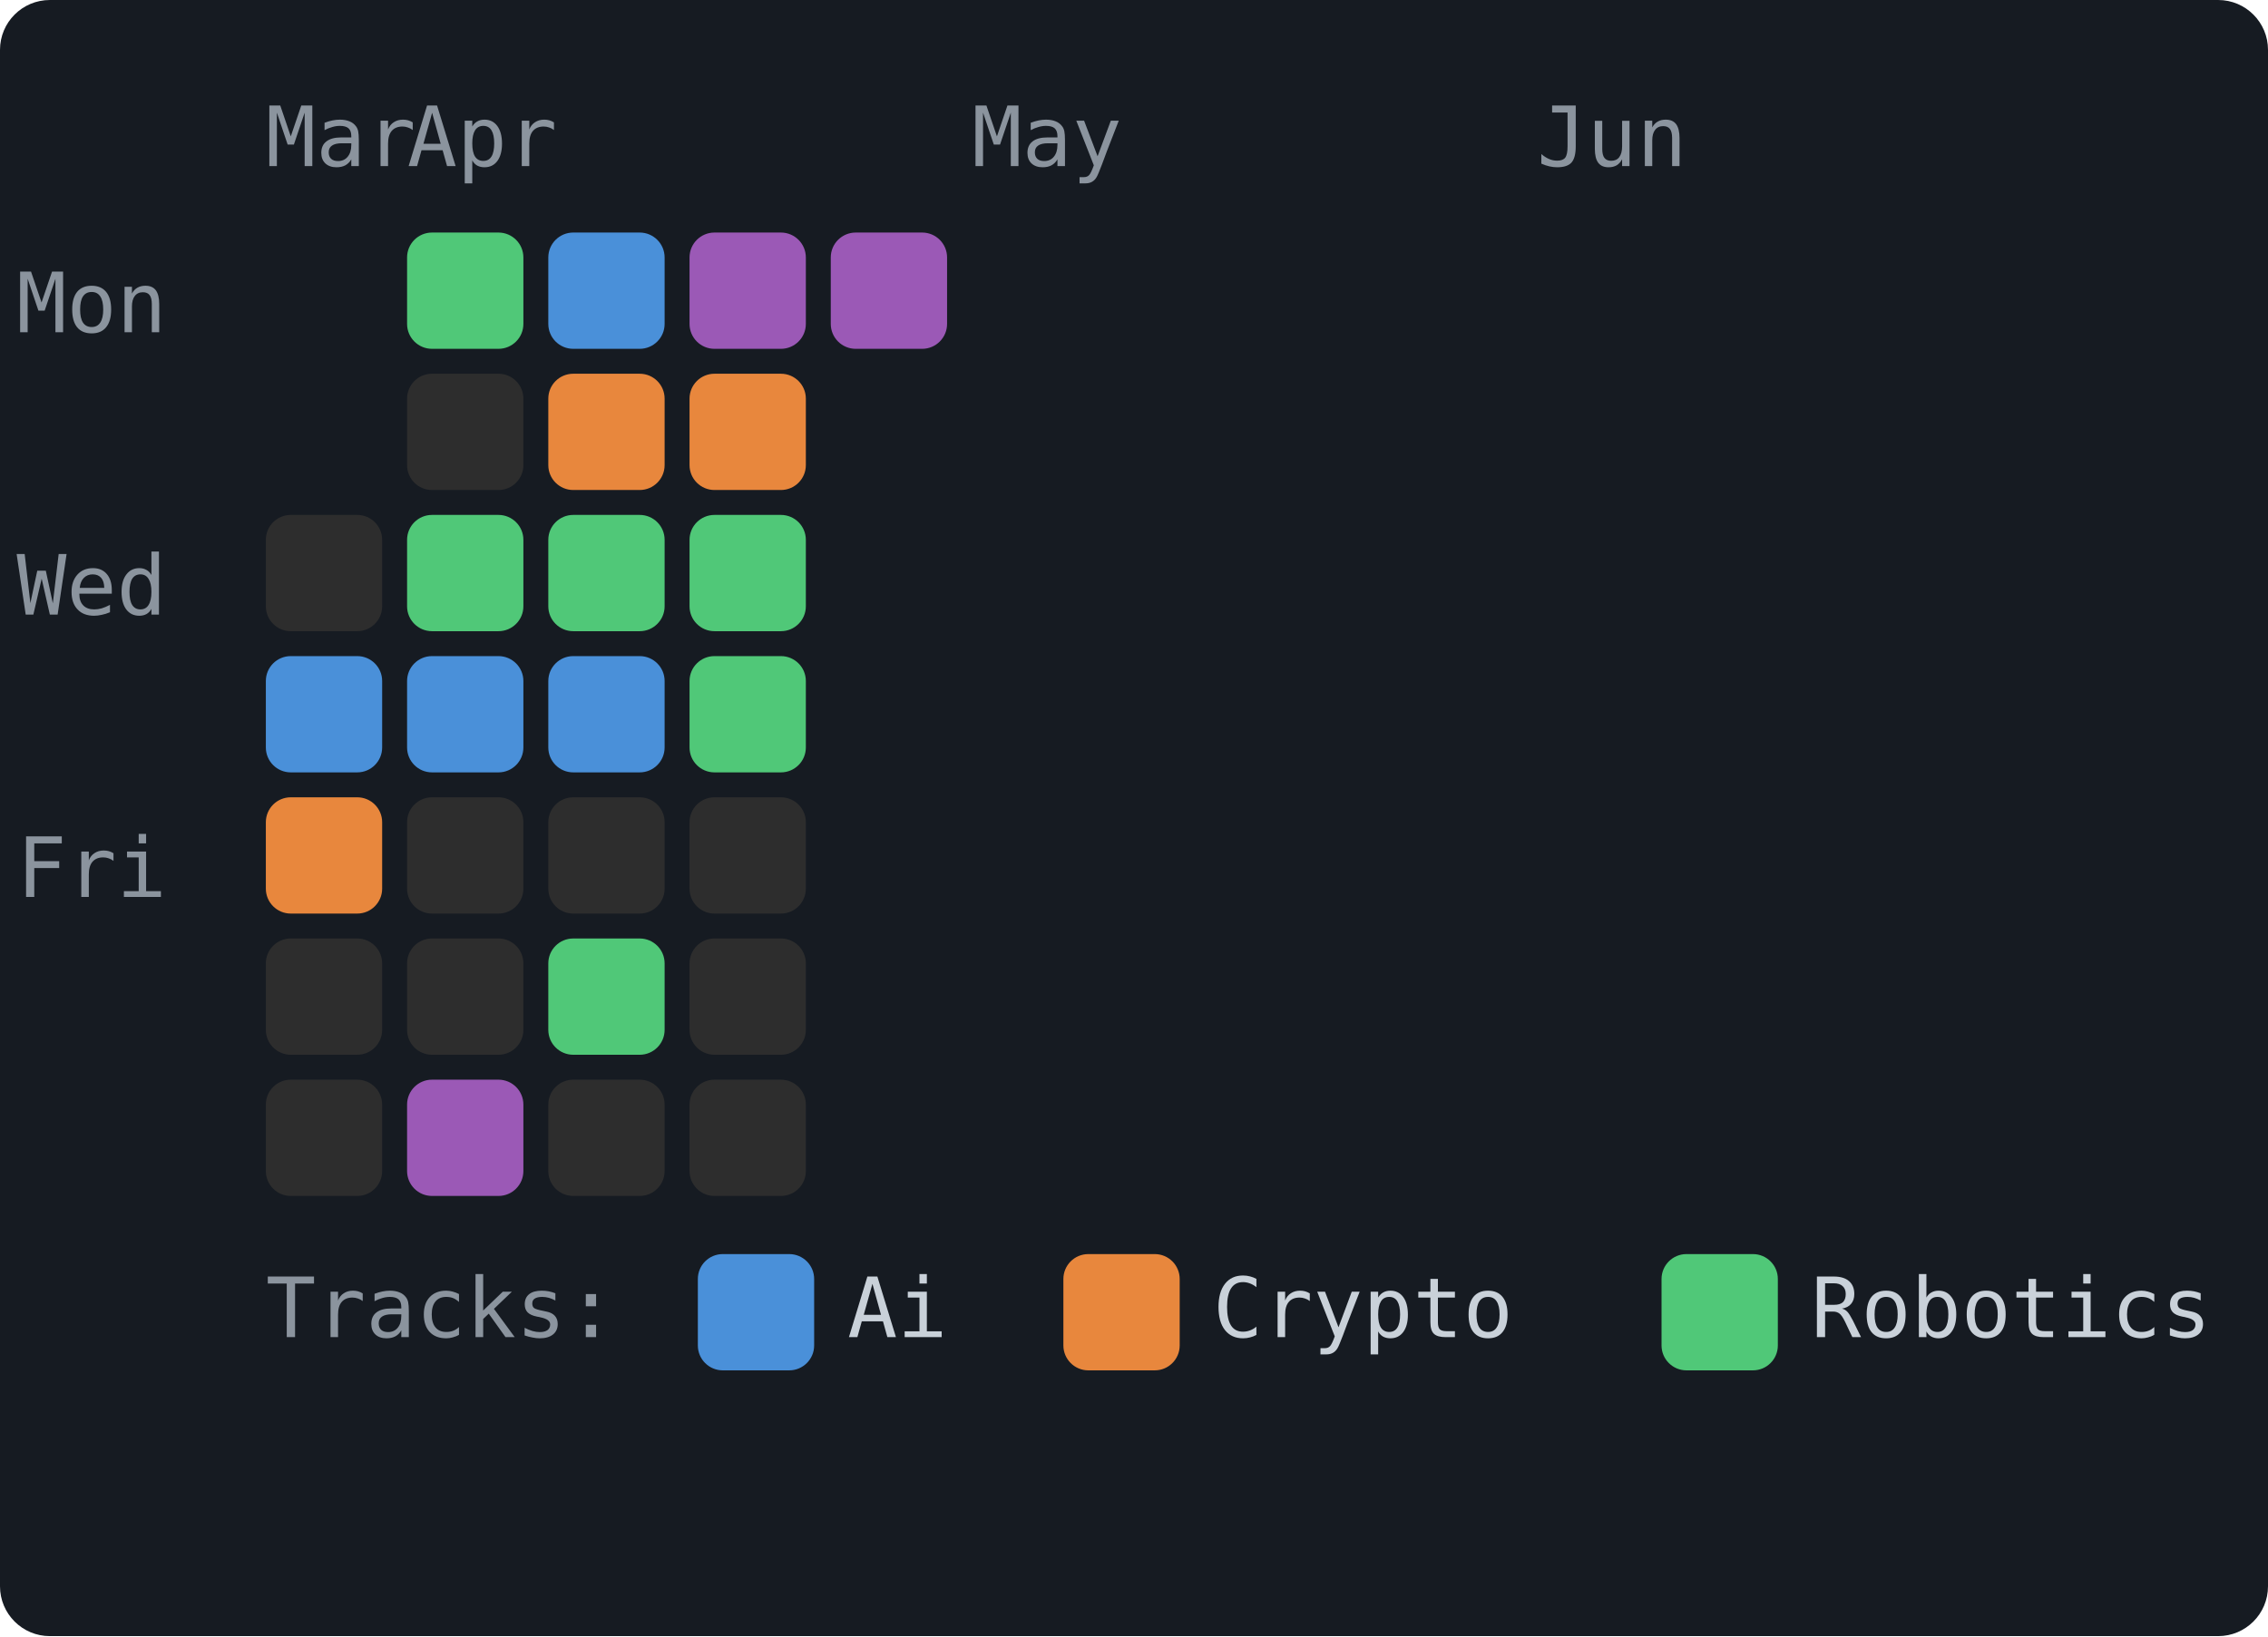
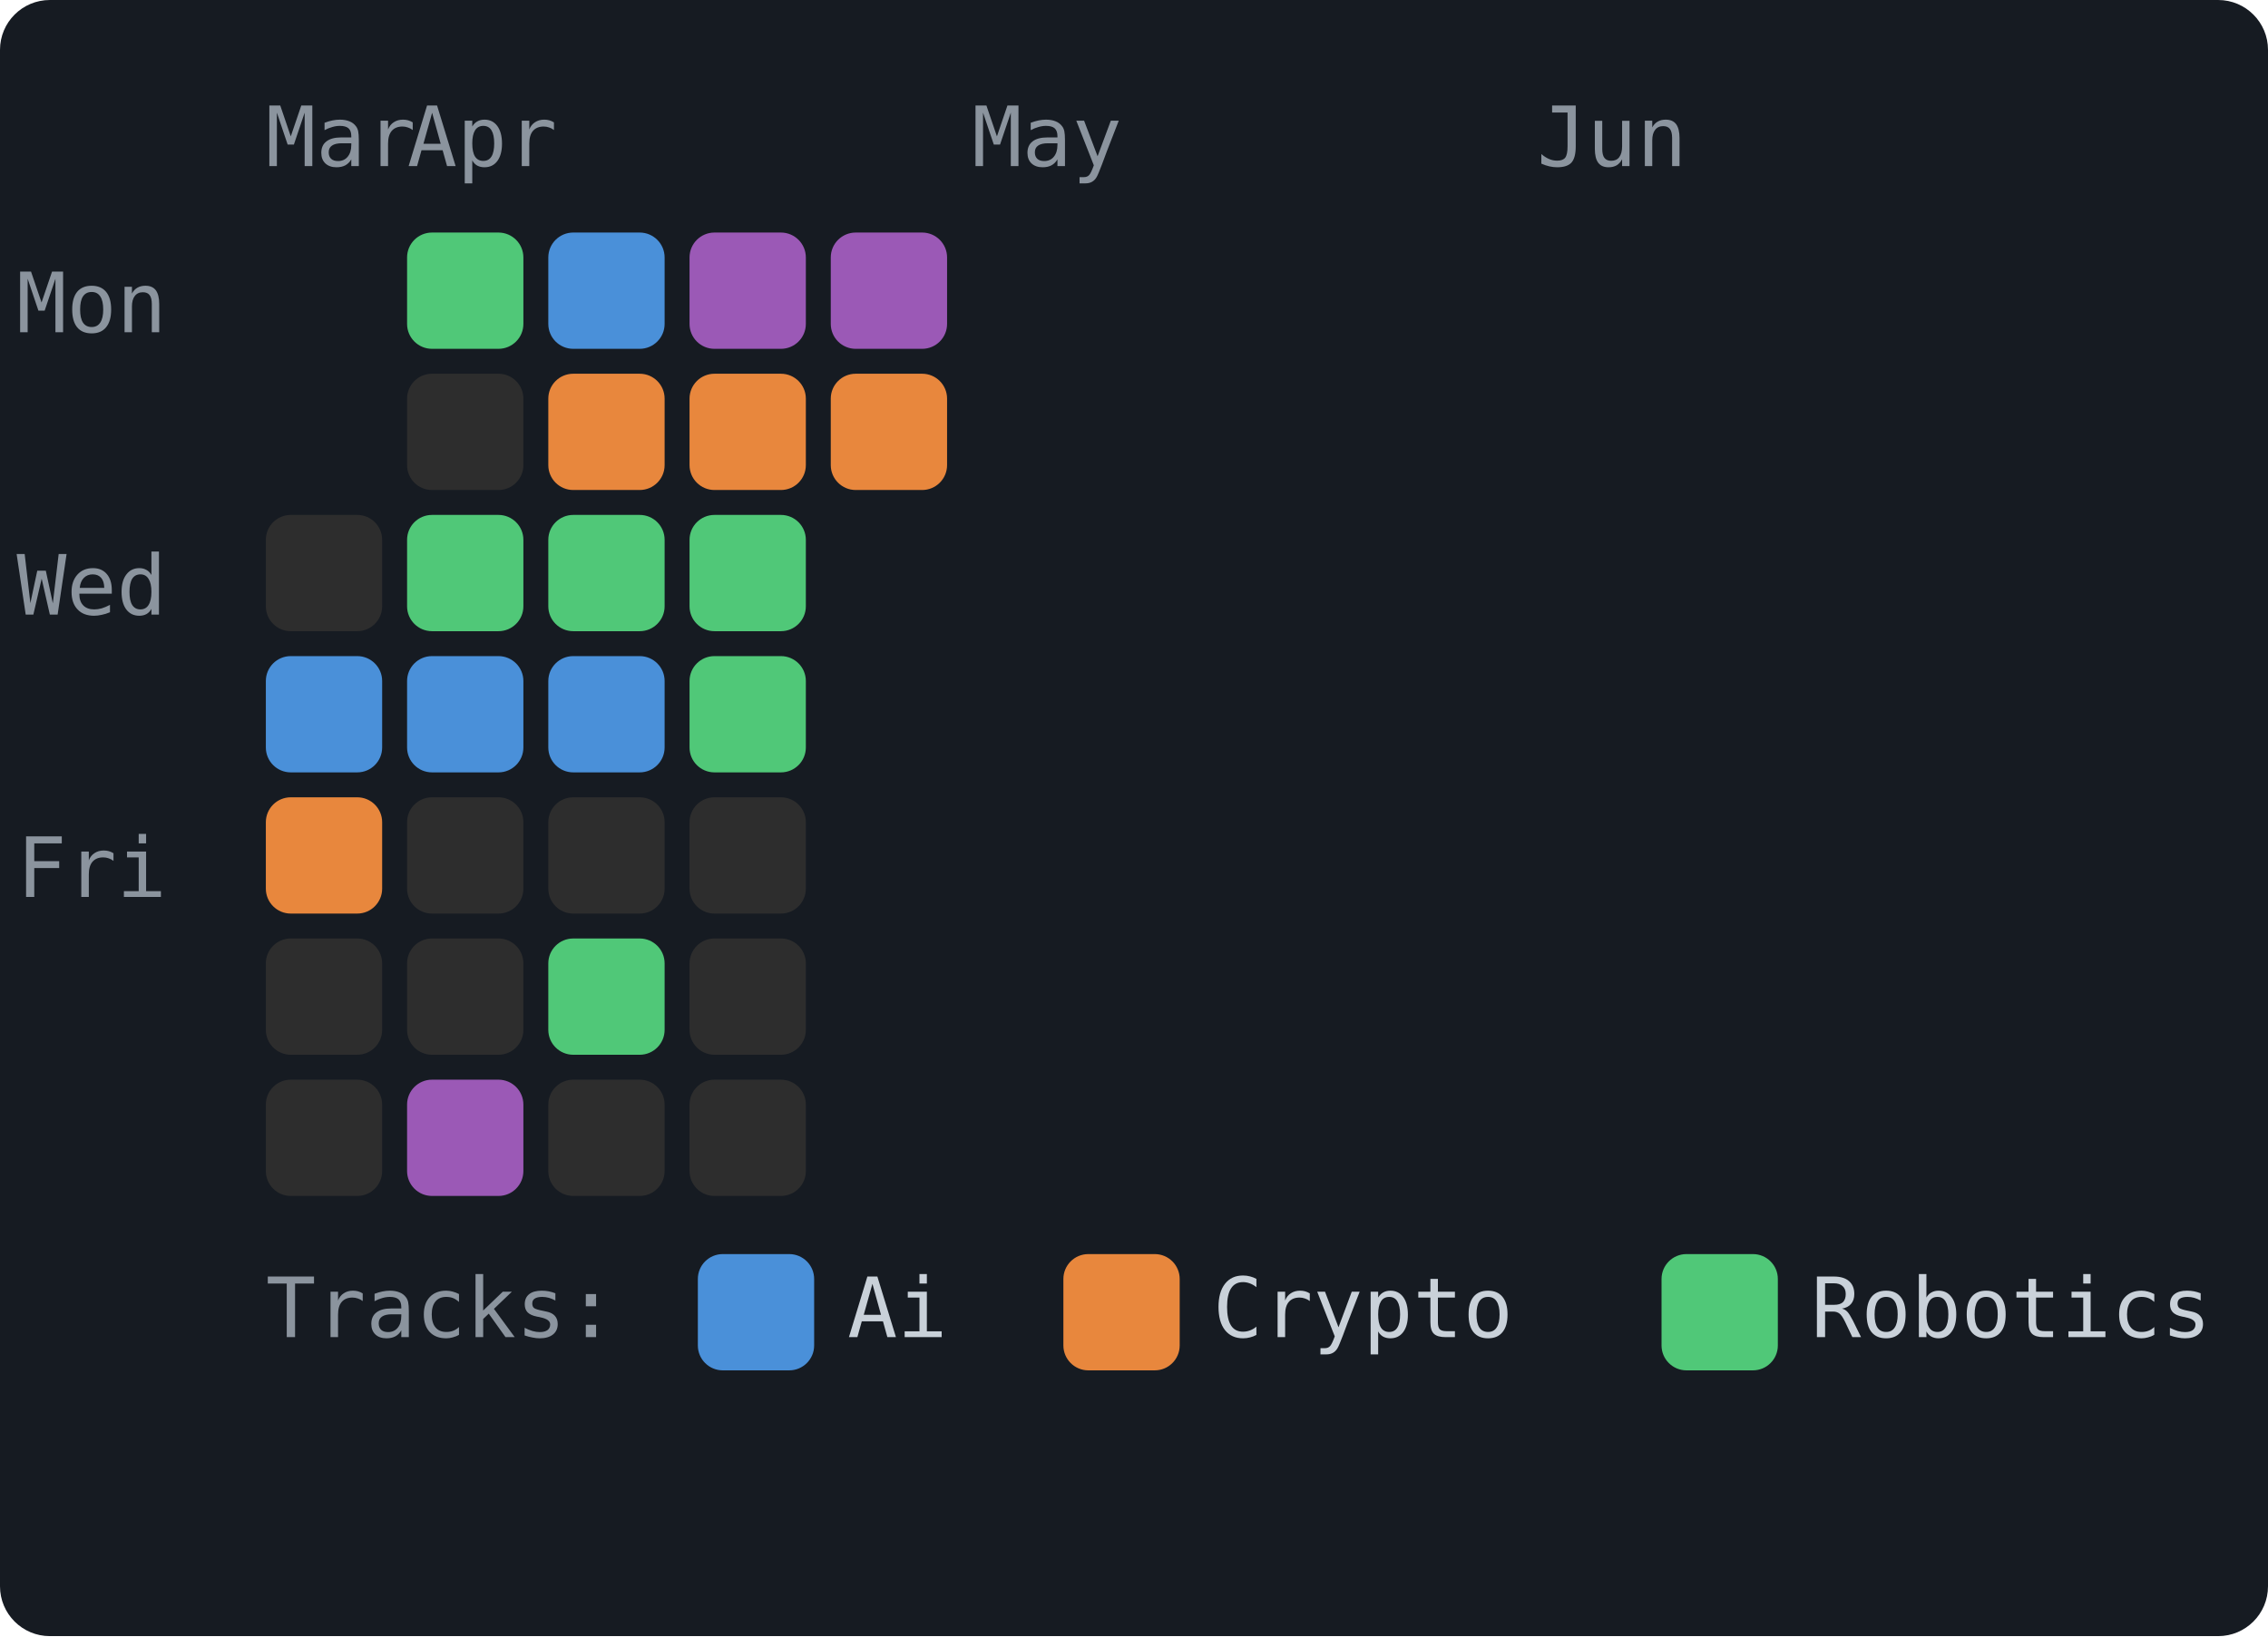
<svg xmlns="http://www.w3.org/2000/svg" width="273" height="197" viewBox="0 0 273 197">
  <rect width="273" height="197" fill="#161B22" rx="6" />
  <text x="2" y="40" fill="#8B949E" font-family="monospace" font-size="10">Mon</text>
  <text x="2" y="74" fill="#8B949E" font-family="monospace" font-size="10">Wed</text>
  <text x="2" y="108" fill="#8B949E" font-family="monospace" font-size="10">Fri</text>
  <text x="32" y="20" fill="#8B949E" font-family="monospace" font-size="10">Mar</text>
  <text x="49" y="20" fill="#8B949E" font-family="monospace" font-size="10">Apr</text>
  <text x="117" y="20" fill="#8B949E" font-family="monospace" font-size="10">May</text>
  <text x="185" y="20" fill="#8B949E" font-family="monospace" font-size="10">Jun</text>
  <rect x="32" y="62" width="14" height="14" rx="3" fill="#2D2D2D" />
  <rect x="32" y="79" width="14" height="14" rx="3" fill="#4A90D9" />
  <rect x="32" y="96" width="14" height="14" rx="3" fill="#E8873D" />
  <rect x="32" y="113" width="14" height="14" rx="3" fill="#2D2D2D" />
  <rect x="32" y="130" width="14" height="14" rx="3" fill="#2D2D2D" />
  <rect x="49" y="28" width="14" height="14" rx="3" fill="#50C878" />
  <rect x="49" y="45" width="14" height="14" rx="3" fill="#2D2D2D" />
  <rect x="49" y="62" width="14" height="14" rx="3" fill="#50C878" />
  <rect x="49" y="79" width="14" height="14" rx="3" fill="#4A90D9" />
  <rect x="49" y="96" width="14" height="14" rx="3" fill="#2D2D2D" />
  <rect x="49" y="113" width="14" height="14" rx="3" fill="#2D2D2D" />
  <rect x="49" y="130" width="14" height="14" rx="3" fill="#9B59B6" />
  <rect x="66" y="28" width="14" height="14" rx="3" fill="#4A90D9" />
  <rect x="66" y="45" width="14" height="14" rx="3" fill="#E8873D" />
  <rect x="66" y="62" width="14" height="14" rx="3" fill="#50C878" />
  <rect x="66" y="79" width="14" height="14" rx="3" fill="#4A90D9" />
  <rect x="66" y="96" width="14" height="14" rx="3" fill="#2D2D2D" />
  <rect x="66" y="113" width="14" height="14" rx="3" fill="#50C878" />
  <rect x="66" y="130" width="14" height="14" rx="3" fill="#2D2D2D" />
  <rect x="83" y="28" width="14" height="14" rx="3" fill="#9B59B6" />
  <rect x="83" y="45" width="14" height="14" rx="3" fill="#E8873D" />
  <rect x="83" y="62" width="14" height="14" rx="3" fill="#50C878" />
  <rect x="83" y="79" width="14" height="14" rx="3" fill="#50C878" />
  <rect x="83" y="96" width="14" height="14" rx="3" fill="#2D2D2D" />
  <rect x="83" y="113" width="14" height="14" rx="3" fill="#2D2D2D" />
  <rect x="83" y="130" width="14" height="14" rx="3" fill="#2D2D2D" />
  <rect x="100" y="28" width="14" height="14" rx="3" fill="#9B59B6" />
+   <rect x="100" y="45" width="14" height="14" rx="3" fill="#E8873D" />
  <text x="32" y="161" fill="#8B949E" font-family="monospace" font-size="10">Tracks:</text>
  <rect x="84" y="151" width="14" height="14" rx="3" fill="#4A90D9" />
  <text x="102" y="161" fill="#C9D1D9" font-family="monospace" font-size="10">Ai</text>
  <rect x="128" y="151" width="14" height="14" rx="3" fill="#E8873D" />
  <text x="146" y="161" fill="#C9D1D9" font-family="monospace" font-size="10">Crypto</text>
  <rect x="200" y="151" width="14" height="14" rx="3" fill="#50C878" />
  <text x="218" y="161" fill="#C9D1D9" font-family="monospace" font-size="10">Robotics</text>
  <rect x="286" y="151" width="14" height="14" rx="3" fill="#9B59B6" />
  <text x="304" y="161" fill="#C9D1D9" font-family="monospace" font-size="10">Integration</text>
  <rect x="393" y="151" width="14" height="14" rx="3" fill="#2D2D2D" />
  <text x="411" y="161" fill="#C9D1D9" font-family="monospace" font-size="10">No activity</text>
</svg>
